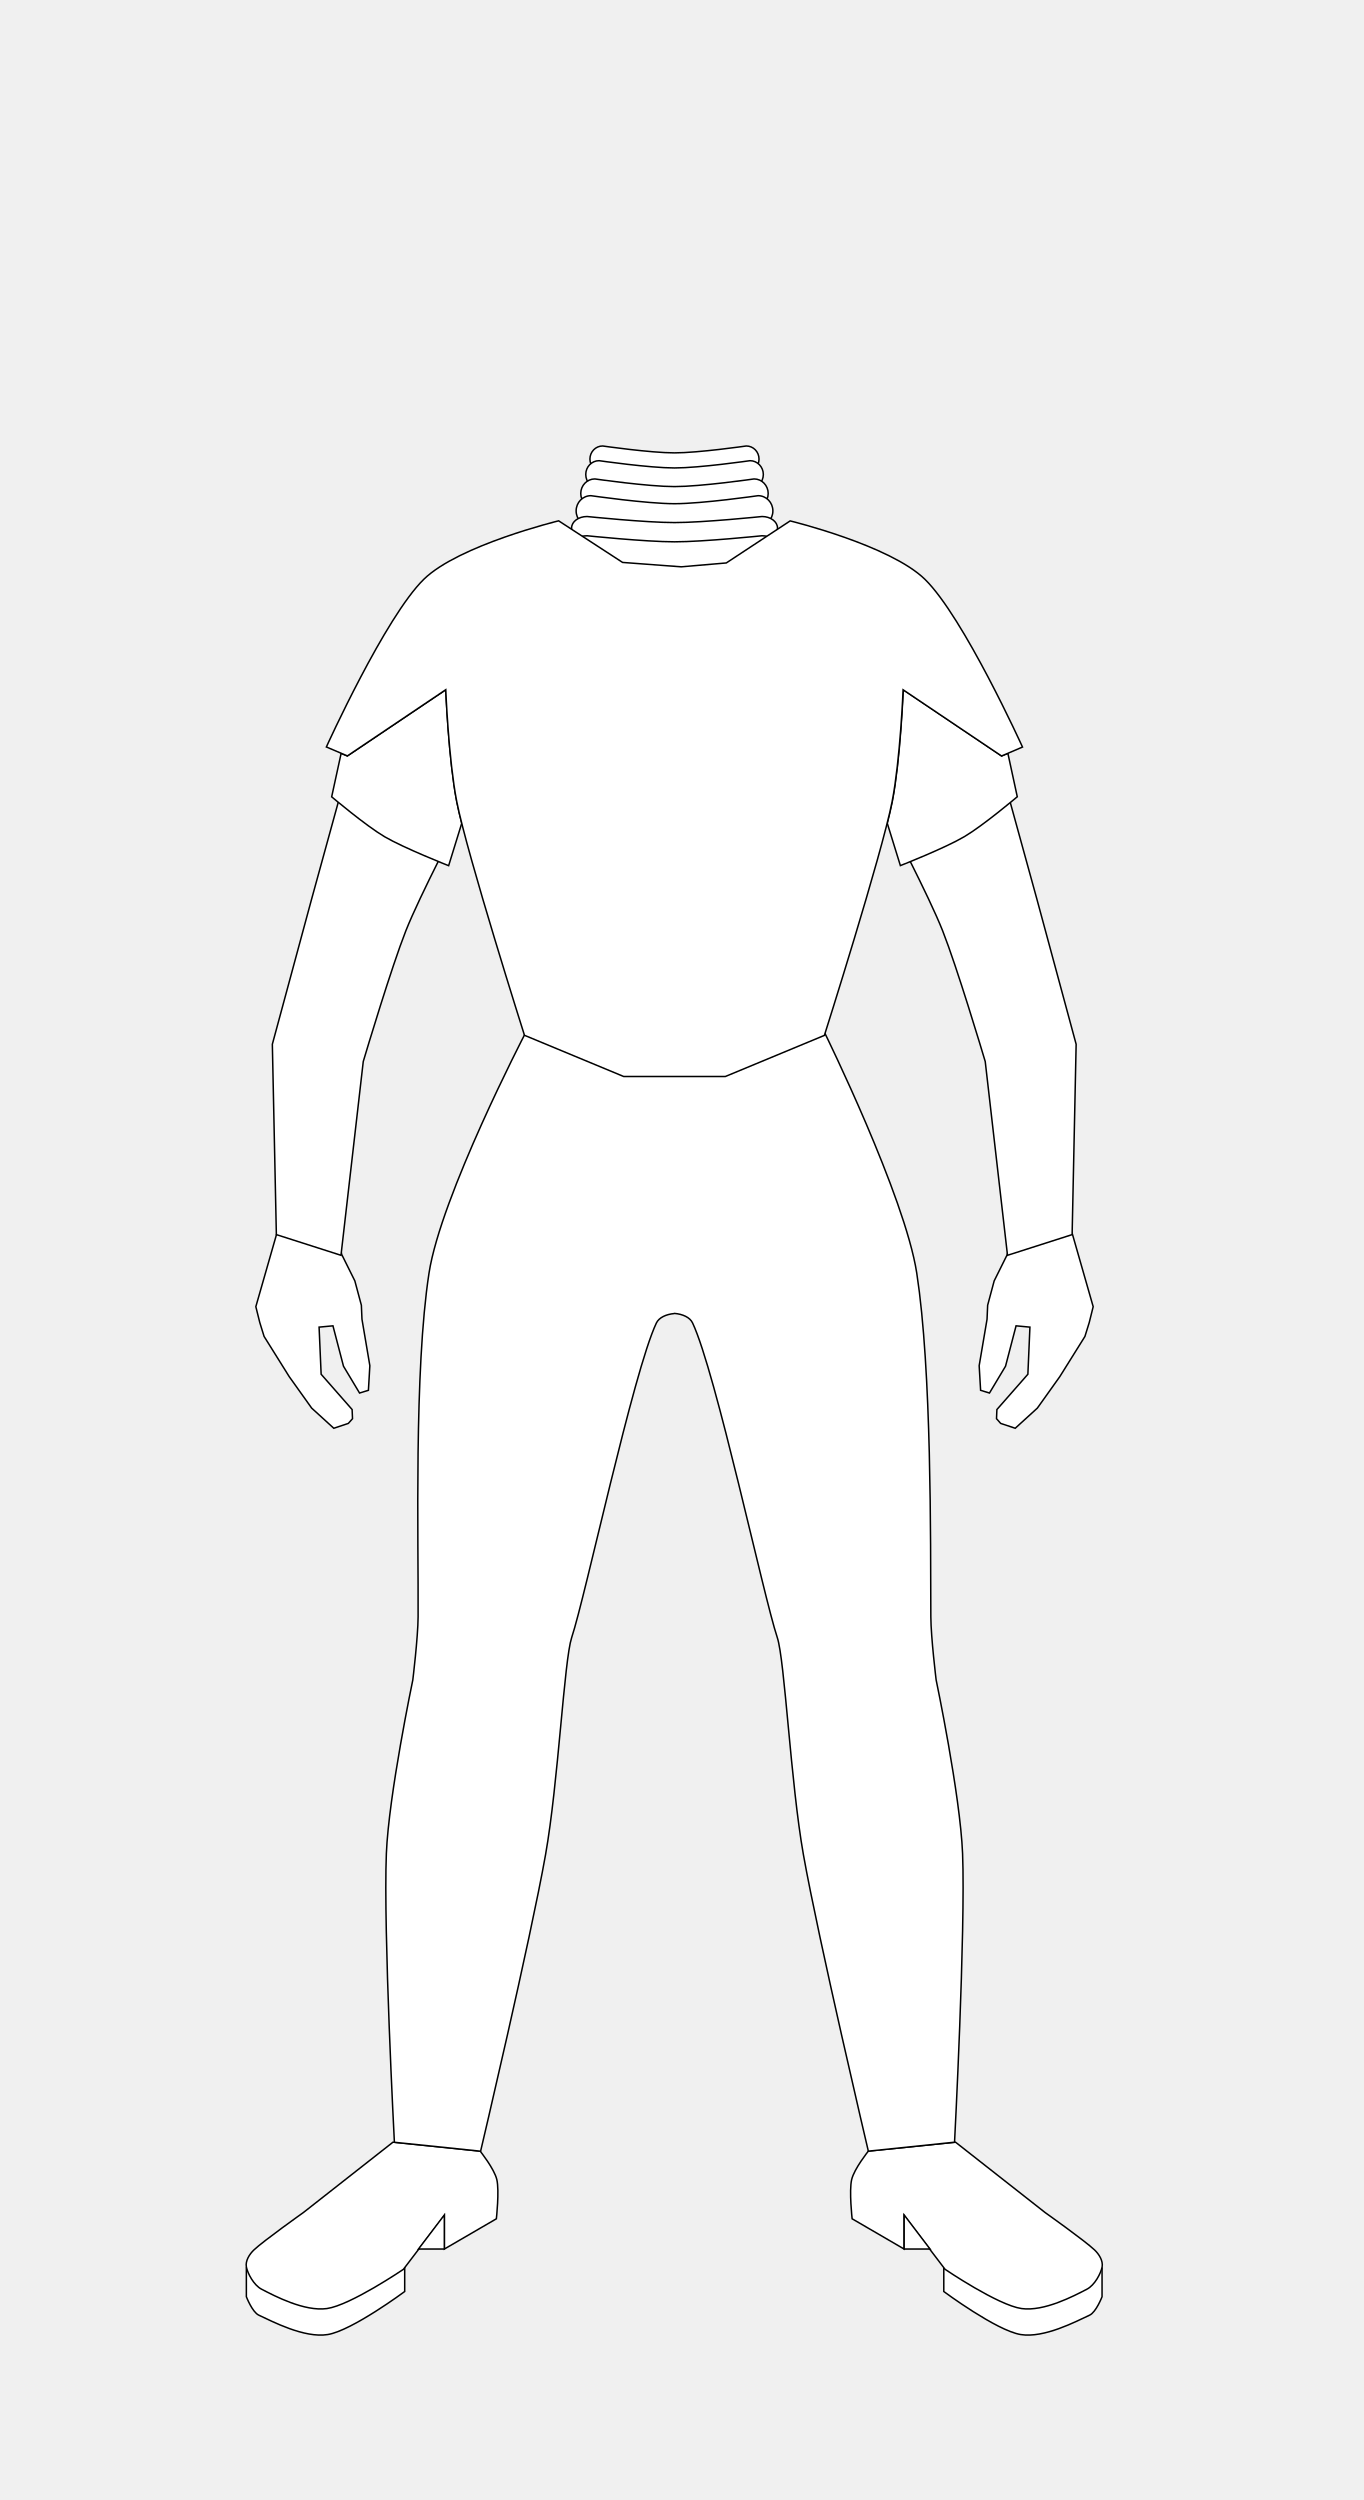
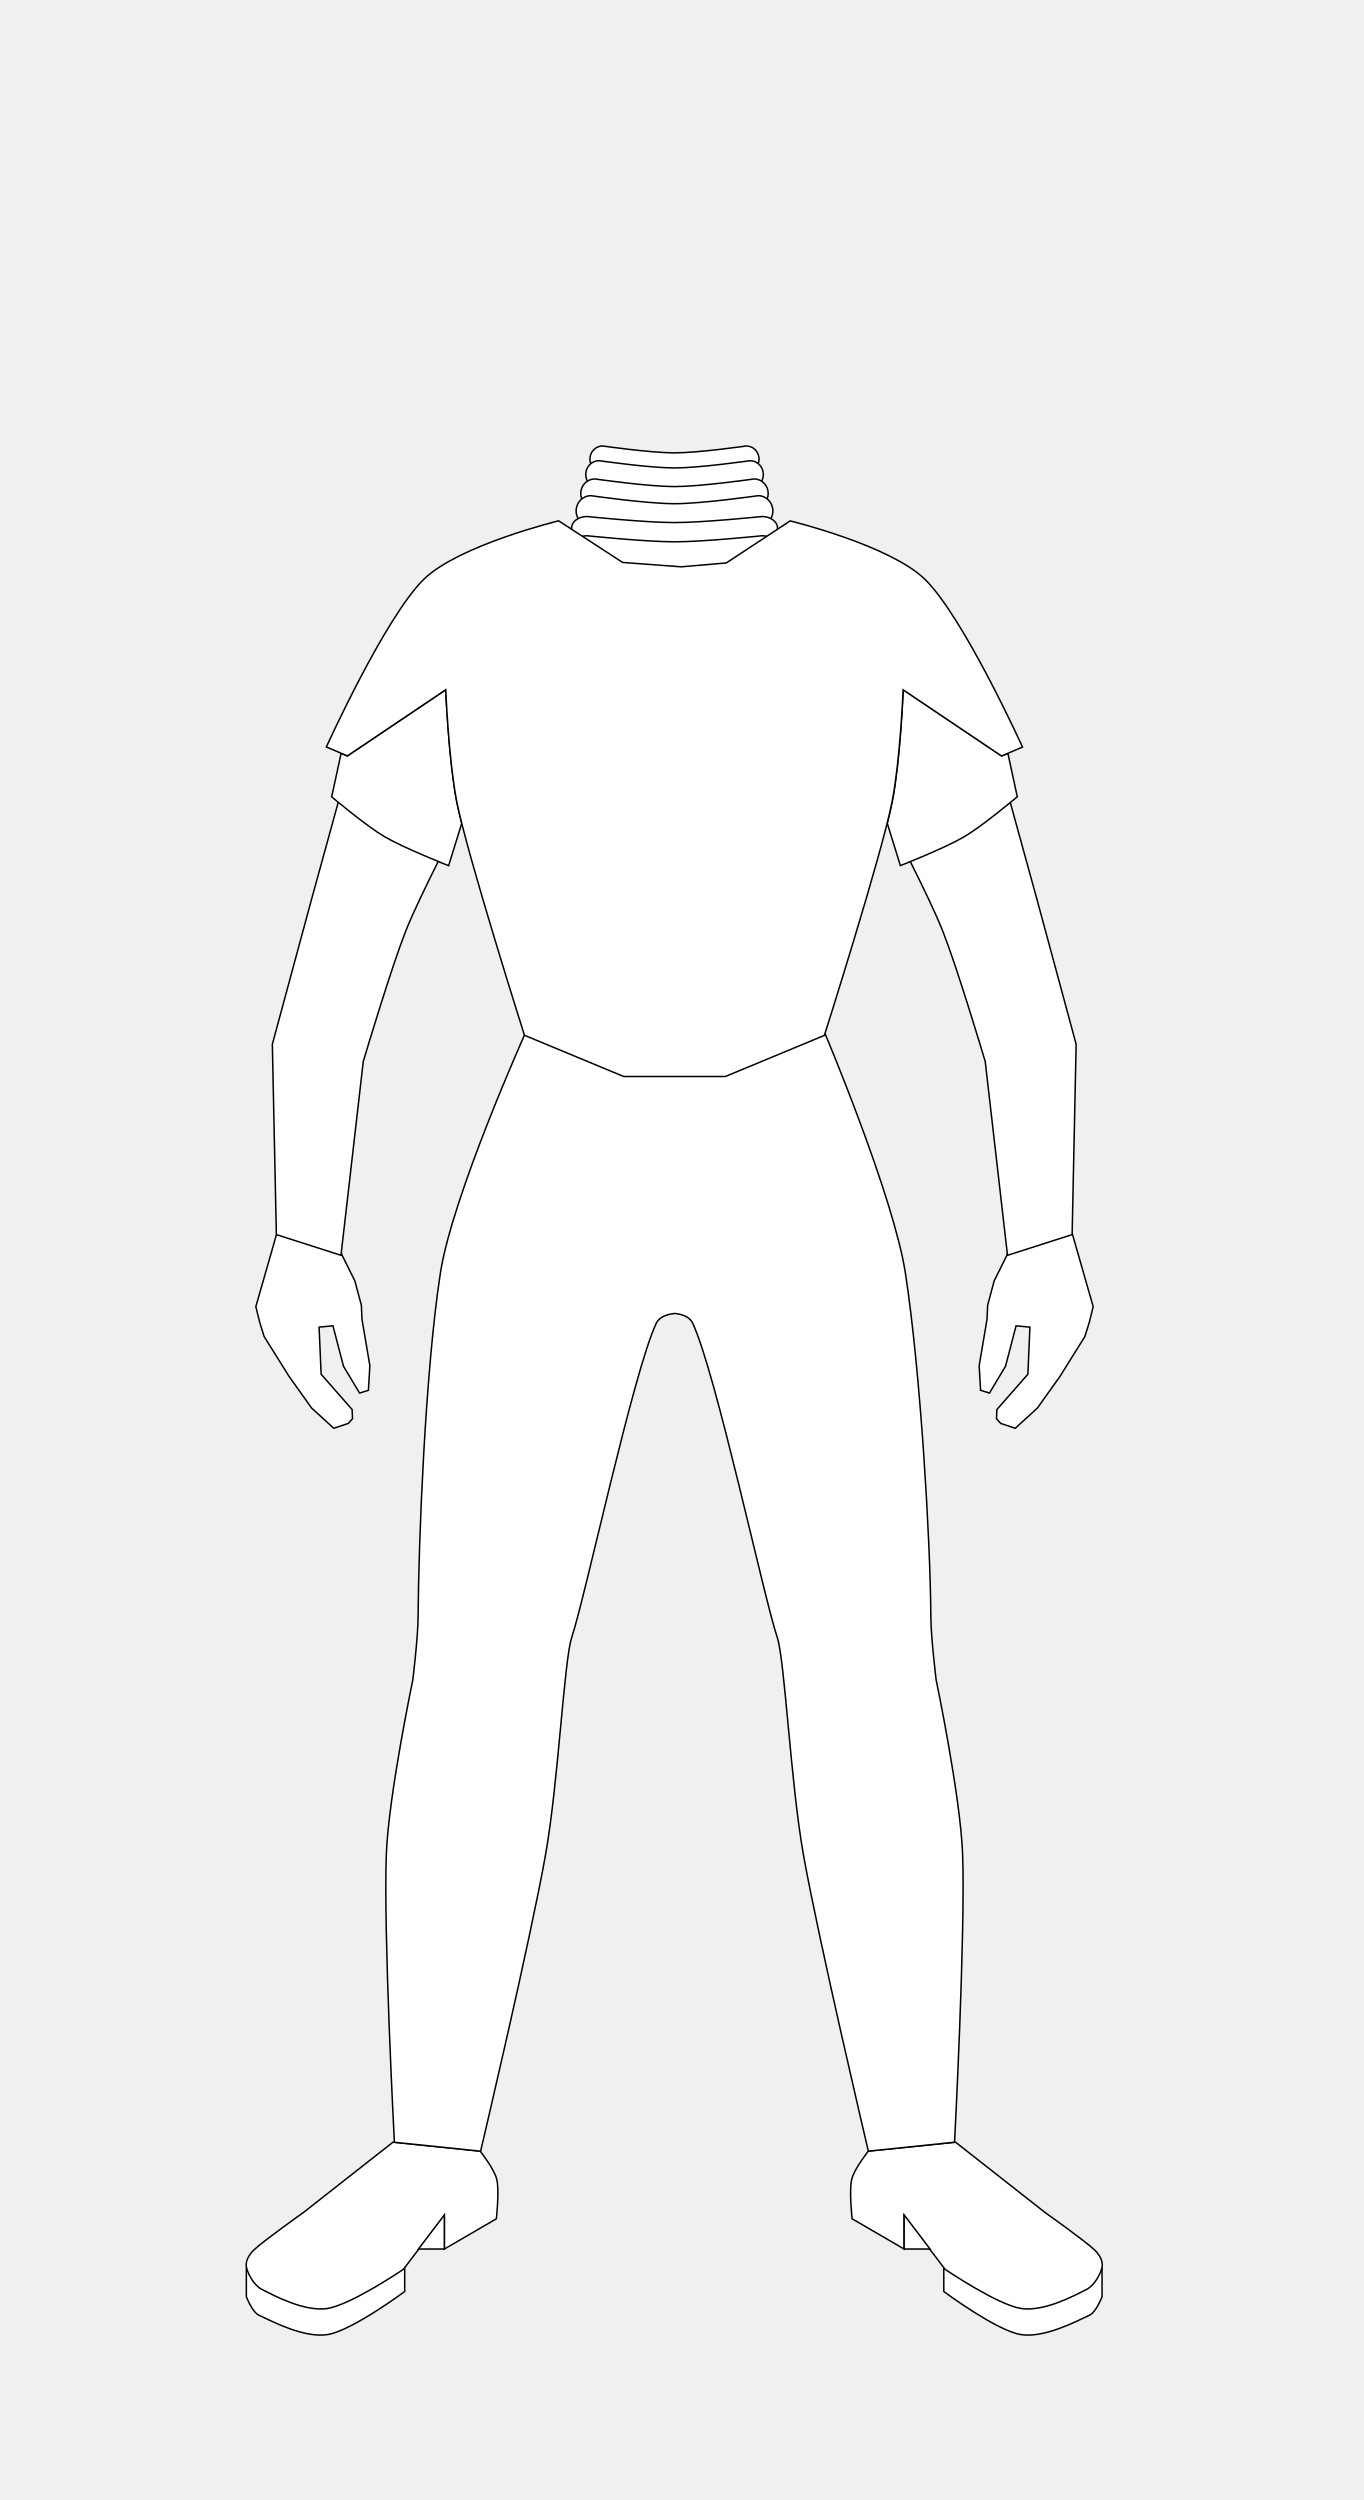
<svg xmlns="http://www.w3.org/2000/svg" id="Female-Body" width="100%" height="100%" viewBox="0 0 1800 3300" version="1.1" style="stroke:black;fill:white;stroke-width:2px;">
  <style>
		.option {
			visibility: hidden;
		}
	</style>
  <g id="Back">
    <g id="Cape" transform="matrix(1,0,0,1,-345.148,0)">
      <g id="Full-Cape_Option" transform="matrix(4.16667,0,0,4.16667,-106.797,-2.27374e-13)" class="option">
        <path d="M282.382,188.133C252.498,199.416 219.224,253.787 215.107,295.138C212.51,321.231 199.786,347.741 200.978,373.719C202.186,400.062 188.897,427.382 187.92,453.706C187.04,477.422 180.043,488.257 175.981,511.709C169.904,546.803 163.185,569.926 157.733,605.049C153.4,632.967 140.299,656.04 134.145,664.751C133.582,665.547 172.258,664.613 180.066,663.35C205.284,659.269 224.613,658.09 249.639,664.229C276.827,670.898 303.539,674.986 331.343,668.837C358.129,662.913 383.311,648.755 410.783,646.225C432.127,644.259 452.952,651.144 473.474,655.924C478.676,657.136 485.884,660.234 491.268,659.892C491.404,659.884 489.545,647.386 489.273,646.04C486.62,632.918 480.568,620.393 473.47,609.161C455.416,580.592 461.642,549.247 458.342,515.481C455.143,482.746 458.488,449.941 452.986,417.265C448.119,388.362 431.018,361.468 426.736,332.303C421.711,298.087 410.04,261.437 399.709,228.191C387.039,187.419 312.266,176.85 282.382,188.133Z" style="stroke-width:0.96px;" />
      </g>
      <g id="Shoulder-Cape_Option" transform="matrix(0.871254,0,0,1.0528,77.8679,13.0749)" class="option">
        <path d="M1552.7,783.806C1536.45,746.35 1522.52,708.924 1522.52,708.924C1528.19,698.577 1571.95,698.914 1584.23,699.549C1612.85,701.028 1653.09,711.751 1670.56,729.276C1680.53,739.27 1700.88,739.819 1707.64,751.967C1708.17,752.916 1714.34,763.088 1713.75,763.539C1713.67,763.599 1717.21,784.138 1721.36,808.087C1750.4,827.225 1776.49,852.445 1794.03,881.876C1838.26,956.076 1882.39,1039.73 1916.55,1119.39C1945.68,1187.3 1994.99,1253.64 2025.12,1320.56C2059.17,1396.22 2075.4,1449.28 2104.84,1526.43C2135.2,1606.03 2172.7,1677.06 2229.28,1735.43C2251.53,1758.38 2288.19,1777.74 2302.77,1807.86C2304.26,1810.95 2316.79,1840.04 2316.52,1840.14C2305.86,1844.13 2289.09,1840.88 2277.71,1841.02C2232.81,1841.54 2138.94,1798.1 2097.11,1815.4C2043.26,1837.66 2049.08,1925.72 1999,1955.77C1947.02,1986.97 1858.82,1909.99 1799.1,1909.88C1744.13,1909.77 1757.38,2030.24 1709.18,2054.92C1694.26,2062.56 1596.3,2064.12 1596.88,2061.87C1603.23,2037.21 1613.58,1973.8 1602.77,1903.84C1589.18,1815.83 1586.57,1756.05 1574.26,1667.74C1566.04,1608.72 1572.61,1578.45 1557.76,1520.67C1541.28,1456.53 1549.02,1382.75 1528.1,1319.86C1507.47,1257.83 1514.64,1186.34 1501.6,1121.81C1480.94,1019.54 1498.72,829.766 1551.31,784.951C1551.77,784.562 1552.23,784.181 1552.7,783.806Z" style="stroke-width:4.14px;" />
      </g>
      <g id="No-Cape_Option" />
    </g>
  </g>
  <g id="Flight-Suit" transform="translate(250,528)">
    <g id="Soft-Parts_F">
      <g id="Boots_F">
        <g>
          <path class="st0" d="M995.8,2465.6v31.2c0,0,69.5,51.6,101.5,56.8c31,5,73.1-17.3,91-25.6c8.6-4,16.4-24.3,16.4-24.3V2465       c0,0-10.5,21-20,25.6c-18,8.7-88.1,26.8-88.1,26.8L995.8,2465.6z" />
          <path class="st0" d="M1129.6,2392.6c0,0,52.6,37.3,65.2,49.3c5.8,5.5,11.5,14.3,10,22.5c-1.7,8.6-9.8,24-20,29.3       c-17.7,9.2-56.7,29.7-86.3,25.6c-31.2-4.4-101-51.8-101-51.8l-54.1-71.1v44.3l-68.6-39.9c0,0-4.1-36.9-0.6-51.8       c3.4-14.3,22-37.5,22-37.5l115.1-11.8L1129.6,2392.6z" />
          <path class="st0" d="M977.6,2440.7h-34.1v-44.9L977.6,2440.7z" />
        </g>
        <g>
          <path class="st0" d="M284.2,2465.6v31.2c0,0-69.5,51.6-101.6,56.8c-31,5-73.1-17.3-91-25.6c-8.6-4-16.4-24.3-16.4-24.3V2465       c0,0,10.5,21,20,25.6c18,8.7,88.1,26.8,88.1,26.8L284.2,2465.6z" />
          <path class="st0" d="M150.4,2392.6c0,0-52.6,37.3-65.2,49.3c-5.8,5.5-11.5,14.3-10,22.5c1.7,8.6,9.8,24,20,29.3       c17.7,9.2,56.7,29.7,86.3,25.6c31.2-4.4,101-51.8,101-51.8l54.1-71.1v44.3l68.6-39.9c0,0,4.1-36.9,0.6-51.8       c-3.4-14.3-22-37.5-22-37.5l-115.1-11.8L150.4,2392.6z" />
          <path class="st0" d="M302.4,2440.7h34.1v-44.9L302.4,2440.7z" />
        </g>
      </g>
      <g id="Gloves_F">
        <path id="Glove-Left" class="st0" d="M1079.7,1127.8l-17.4,35l-8.6,32.1l-0.8,18.5l-10.4,61.3l1.9,32.5      l11.7,3.6l21.2-35.4l13.9-53.3l18.3,1.7l-2.7,62.2l-40.9,46.6l-0.5,12.1l5.5,6.2l19.2,6.4l29.2-26.6l29.6-41.5l33.2-53.1l5.7-18.4      l5.2-20.9l-32.1-112.1l-29.7,3.4l-46.3,12.9L1079.7,1127.8z" />
        <path id="Glove-Right" class="st0" d="M201,1127.8l17.4,35l8.6,32.1l0.8,18.5l10.4,61.3l-1.9,32.5      l-11.7,3.6l-21.2-35.4l-13.9-53.3l-18.3,1.7l2.7,62.2l40.9,46.6l0.5,12.1l-5.5,6.2l-19.2,6.4l-29.2-26.6l-29.6-41.5l-33.2-53.1      l-5.7-18.4l-5.2-20.9l32.1-112.1l29.7,3.4l46.3,12.9L201,1127.8z" />
      </g>
-       <g id="Suit_F">
+       <g id="Flight-Suit_F">
        <path class="st0" d="M161.3,658.9l53.1-193l124-83.5l19.4,169.3c0,0-53.6,102.2-72.1,149c-19,48.2-52,158.4-56.2,172.5L200.1,1129      l-85.3-27.3l-5.3-251.3L161.3,658.9z" />
        <path class="st0" d="M1118.7,658.9l-53.3-193.6l-123.1-82.9l-19.6,170.4c0,0,53.1,101.1,71.6,147.9c19,48.2,52,158.4,56.2,172.5      l29.4,255.8l85.3-27.3l5.3-251.3L1118.7,658.9z" />
-         <path id="Pants" class="st0" d="M639.8,1205.9c-10.5,1-19.9,5.2-23.4,12.5c-30.6,64.7-93.6,360.6-111.8,415.2      c-9.9,29.7-17.7,192-34.5,286.7c-20,113-85.7,391.3-85.7,391.3l-113.8-11.8c0,0-14.7-279.4-10.6-381.1      c3.1-77.3,34.9-229.1,34.9-229.1s6.8-55.4,7-83.3c0.6-100.8-5.5-325,14.4-453.8C332,1050.6,443,836.8,443,836.8      s124.3,48.9,197.4,48.9s198.4-49.9,198.4-49.9s105.6,214.8,121.3,316.6c19.9,128.7,18.1,353,18.6,453.8c0.2,27.9,7,83.3,7,83.3      s31.8,151.8,34.9,229.1c4,101.7-10.6,381.1-10.6,381.1l-113.8,11.8c0,0-65.6-278.3-85.7-391.3c-16.8-94.7-24.6-257-34.5-286.7      c-18.2-54.5-81.2-350.5-111.8-415.2c-3.5-7.5-13.2-11.7-23.9-12.6L639.8,1205.9z" />
+         <path id="Pants" class="st0" d="M639.8,1205.9c-10.5,1-19.9,5.2-23.4,12.5c-30.6,64.7-93.6,360.6-111.8,415.2      c-9.9,29.7-17.7,192-34.5,286.7c-20,113-85.7,391.3-85.7,391.3l-113.8-11.8c0,0-14.7-279.4-10.6-381.1      c3.1-77.3,34.9-229.1,34.9-229.1s6.8-55.4,7-83.3c0.6-100.8,9.5-325,29.4-453.8C347,1050.6,443,836.8,443,836.8      s124.3,48.9,197.4,48.9s198.4-49.9,198.4-49.9s90.6,214.8,106.3,316.6c19.9,128.7,33.1,353,33.6,453.8c0.2,27.9,7,83.3,7,83.3      s31.8,151.8,34.9,229.1c4,101.7-10.6,381.1-10.6,381.1l-113.8,11.8c0,0-65.6-278.3-85.7-391.3c-16.8-94.7-24.6-257-34.5-286.7      c-18.2-54.5-81.2-350.5-111.8-415.2c-3.5-7.5-13.2-11.7-23.9-12.6L639.8,1205.9z" />
        <g id="Neck-padding">
          <path class="st0" d="M751.9,78c0-9.6-7.5-17.3-16.8-17.3c0,0-63.2,9.1-94.8,9.1c-31.6,0-94.8-9.1-94.8-9.1       c-9.3,0-16.8,7.8-16.8,17.3c0,9.6,7.5,17.3,16.8,17.3c0,0,63.2,9.1,94.8,9.1c31.6,0,94.8-9.1,94.8-9.1       C744.4,95.3,751.9,87.6,751.9,78z" />
          <path class="st0" d="M757.6,98.3c0-10-7.9-18.2-17.6-18.2c0,0-66.4,9.6-99.6,9.6c-33.2,0-99.6-9.6-99.6-9.6       c-9.7,0-17.6,8.1-17.6,18.2s7.9,18.2,17.6,18.2c0,0,66.4,9.6,99.6,9.6c33.2,0,99.6-9.6,99.6-9.6       C749.7,116.4,757.6,108.3,757.6,98.3z" />
          <path class="st0" d="M764,123.4c0-10.6-8.3-19.2-18.6-19.2c0,0-70,10.1-105.1,10.1c-35,0-105.1-10.1-105.1-10.1       c-10.3,0-18.6,8.6-18.6,19.2c0,10.6,8.3,19.2,18.6,19.2c0,0,70,10.1,105.1,10.1c35,0,105.1-10.1,105.1-10.1       C755.7,142.6,764,134,764,123.4z" />
          <path class="st0" d="M770.2,146.4c0-11.1-8.7-20.1-19.5-20.1c0,0-73.5,10.6-110.3,10.6S530,126.3,530,126.3       c-10.8,0-19.5,9-19.5,20.1c0,11.1,8.7,20.1,19.5,20.1c0,0,73.5,10.6,110.3,10.6s110.3-10.6,110.3-10.6       C761.4,166.6,770.2,157.5,770.2,146.4z" />
          <path class="st0" d="M776.3,169c0-8.4-9.2-15.2-20.4-15.2c0,0-77,8-115.5,8s-115.5-8-115.5-8c-11.3,0-20.4,6.8-20.4,15.2       s9.2,15.2,20.4,15.2c0,0,77,8,115.5,8s115.5-8,115.5-8C767.2,184.2,776.3,177.4,776.3,169z" />
          <path class="st0" d="M776.3,194.4c0-8.4-9.2-15.2-20.4-15.2c0,0-77,8-115.5,8s-115.5-8-115.5-8c-11.3,0-20.4,6.8-20.4,15.2       c0,8.4,9.2,15.2,20.4,15.2c0,0,77,15.4,115.5,15.4s115.5-15.4,115.5-15.4C767.2,209.6,776.3,202.8,776.3,194.4z" />
        </g>
      </g>
      <g id="Sleeves_F_Toggle">
        <path class="st0" d="M200.3,466.4l8.2,3.5l129.9-87.4c0,0,3.7,92.2,14.5,147.6c1.5,7.7,3.7,17.4,6.6,28.6l-17.3,56      c0,0-58.7-23.1-84.5-38.2c-25-14.7-69.9-52.7-69.9-52.7L200.3,466.4z" />
        <path class="st0" d="M921.2,558.7c2.8-11.2,5.1-21,6.6-28.6c10.8-55.4,14.5-147.6,14.5-147.6l129.9,87.4l8.2-3.5l12.4,57.3      c0,0-44.9,38-69.9,52.7c-25.7,15.2-84.4,38.2-84.4,38.2L921.2,558.7z" />
      </g>
      <path id="Vest_F" class="st0" d="M707.4,893H573.3l-131-54.4c0,0-75.8-238.9-89.4-308.6c-10.8-55.4-14.5-147.6-14.5-147.6     l-129.9,87.4l-27.7-11.8c0,0,77.7-171.7,128.8-221.5c46.3-45,177.8-77,177.8-77l84.4,54.9l77.4,5.8l59.5-5.1l84.3-55.5     c0,0,131.6,32,177.8,77c51.1,49.8,128.9,221.5,128.9,221.5l-27.7,11.8l-129.9-87.4c0,0-3.7,92.2-14.5,147.6     c-13.6,69.7-89.4,308.6-89.4,308.6L707.4,893z" />
    </g>
  </g>
  <g id="Lower-Body_F_Wrapper" transform="translate(289,1285)">
    <g id="Ankles_Current">
      <g id="LeftAnkle_Current" />
      <g id="RightAnkle_Current" />
    </g>
    <g id="Shins_Current">
      <g id="LeftShin_Current" />
      <g id="RightShin_Current" />
    </g>
    <g id="Knees_Current">
      <g id="LeftKnee_Current" />
      <g id="RightKnee_Current" />
    </g>
    <g id="Thighs_Current">
      <g id="LeftThigh_Current" />
      <g id="RightThigh_Current" />
    </g>
    <g id="Groin_Current" />
    <g id="Waist_Current" />
  </g>
  <g id="Upper-Body_F_Wrapper" transform="translate(190,557)">
    <g id="Biceps_Current">
      <g id="LeftBiceps_Current" />
      <g id="RightBiceps_Current" />
    </g>
    <g id="Shoulders_Current">
      <g id="LeftShoulder_Current" />
      <g id="RightShoulder_Current" />
    </g>
    <g id="Chest_Current" />
    <g id="Elbows_Current">
      <g id="LeftElbow_Current" />
      <g id="LeftElbow_Current" />
    </g>
    <g id="Gauntlets_Current">
      <g id="LeftGauntlets_Current" />
      <g id="RightGauntlets_Current" />
    </g>
  </g>
  <g id="Helmet_F_Wrapper" transform="translate(540,35)">
    <g id="Helmet_Current" />
  </g>
</svg>
